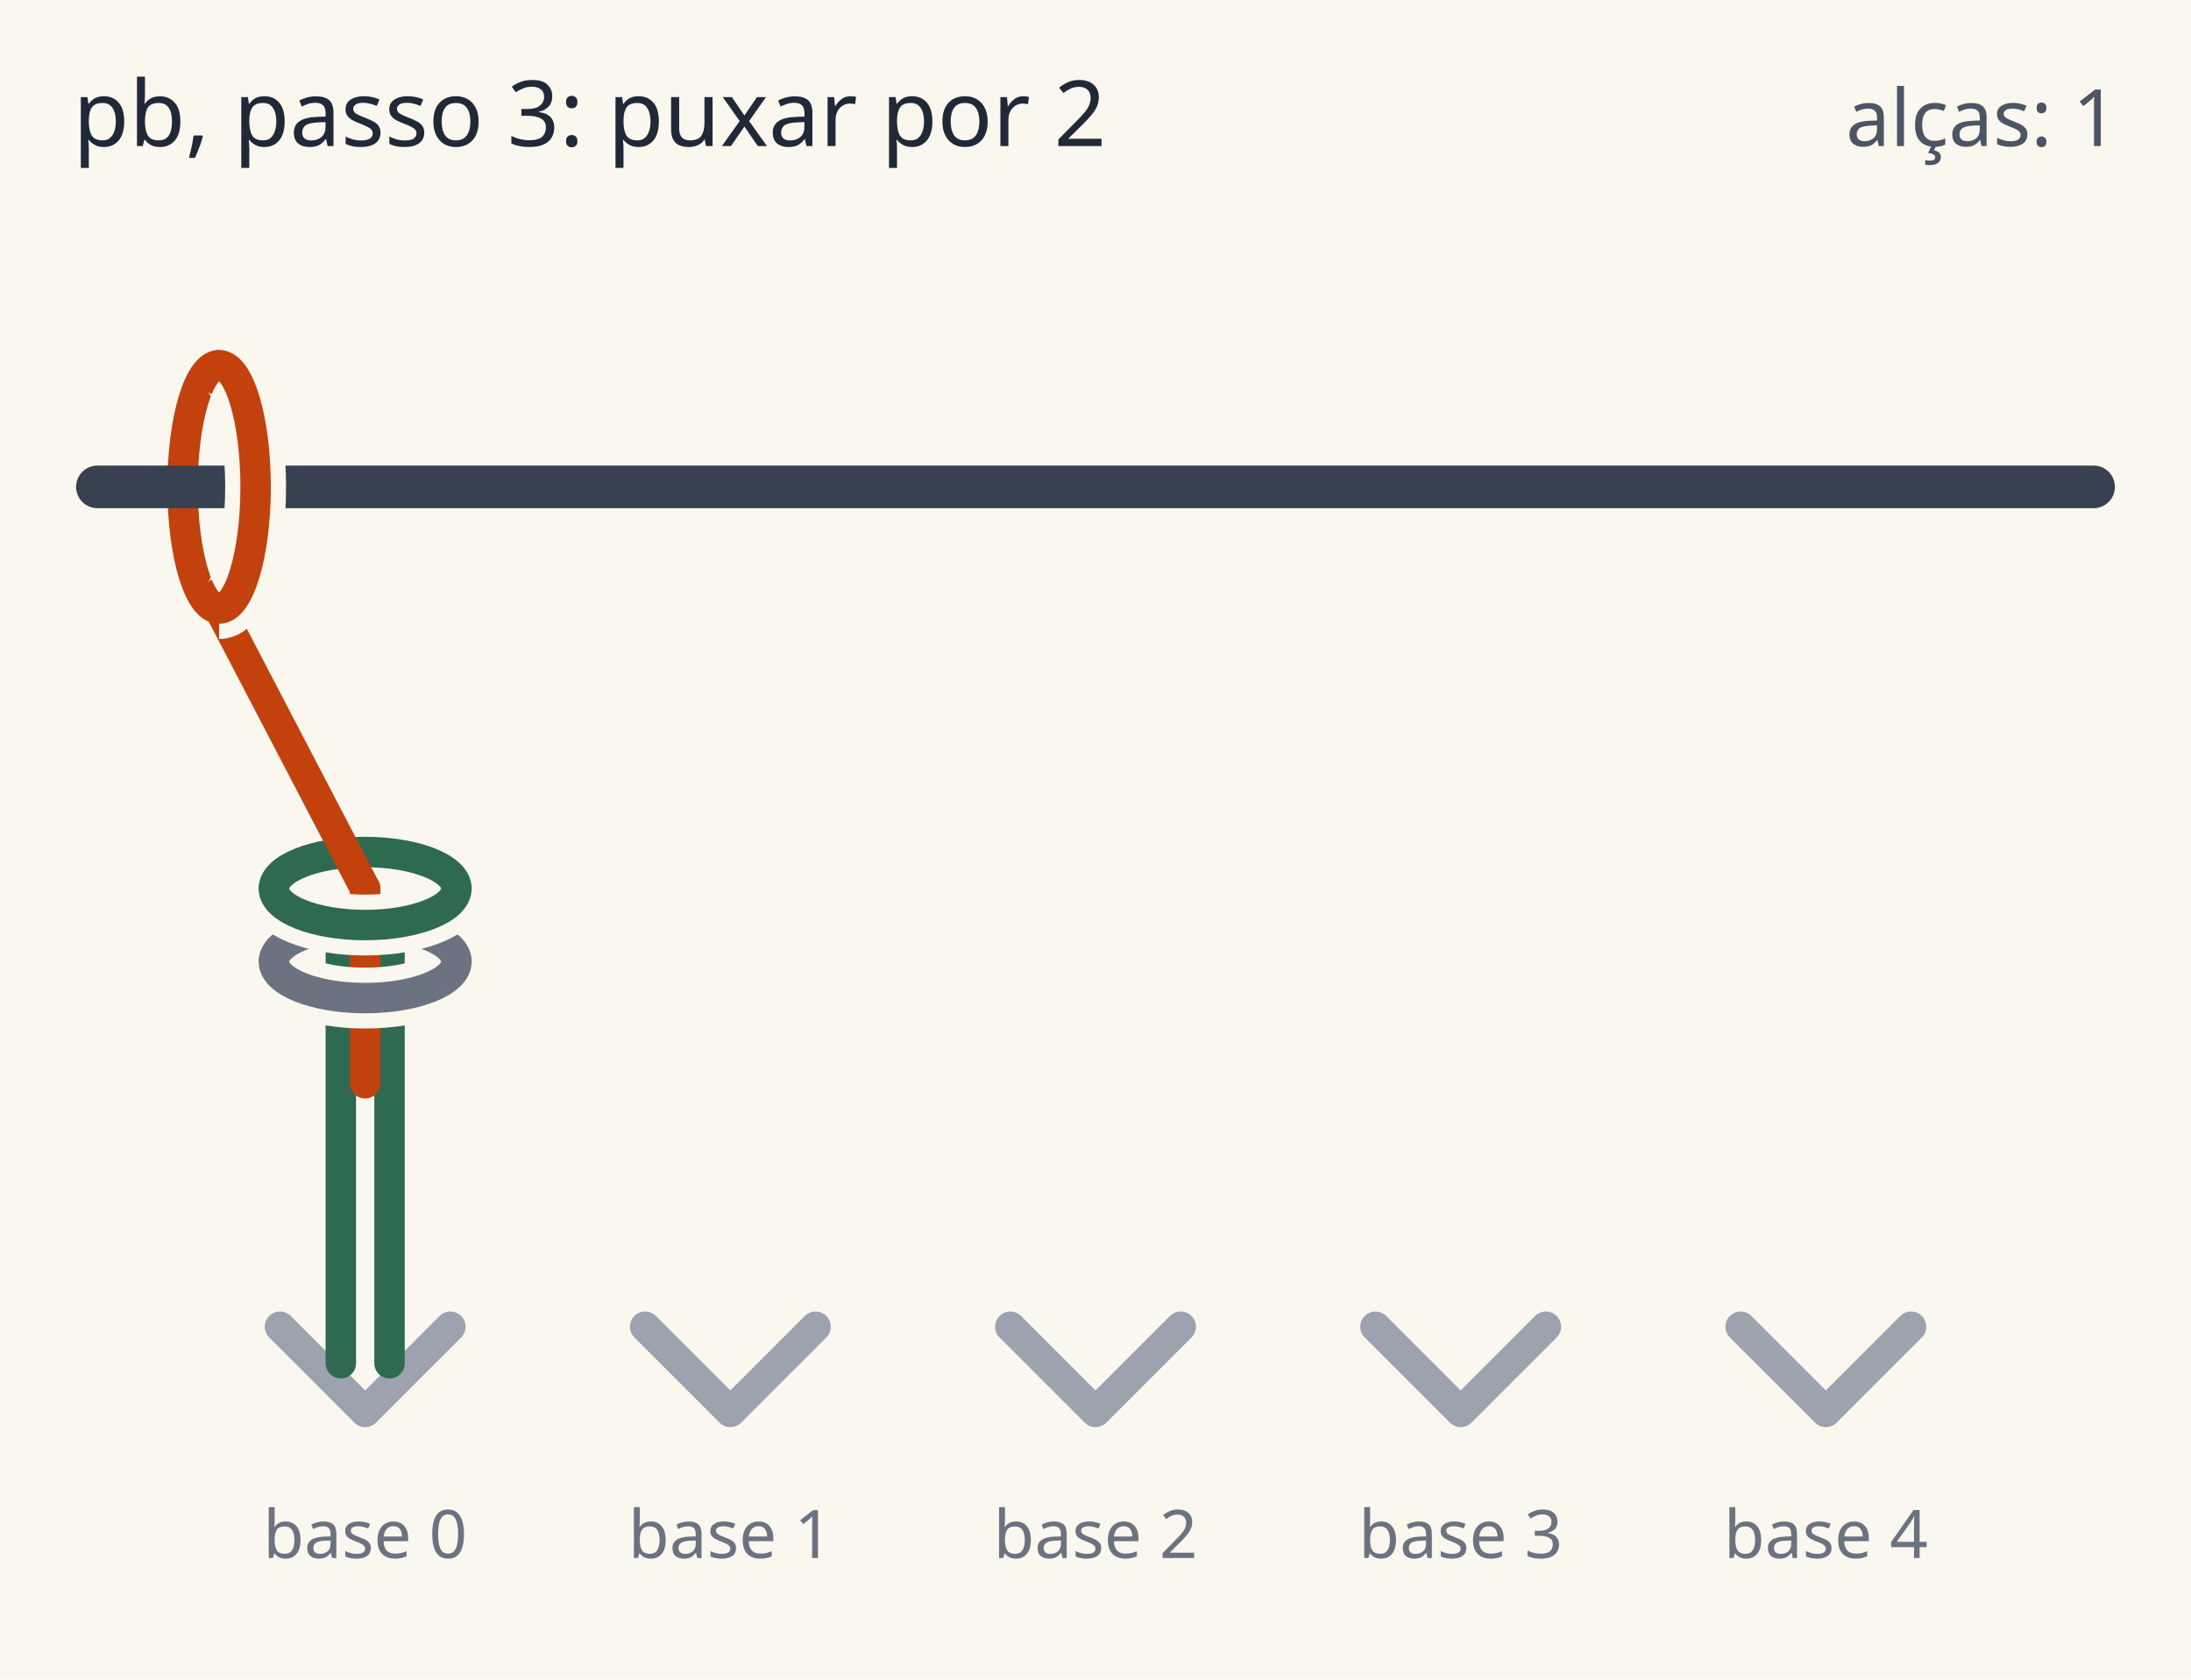
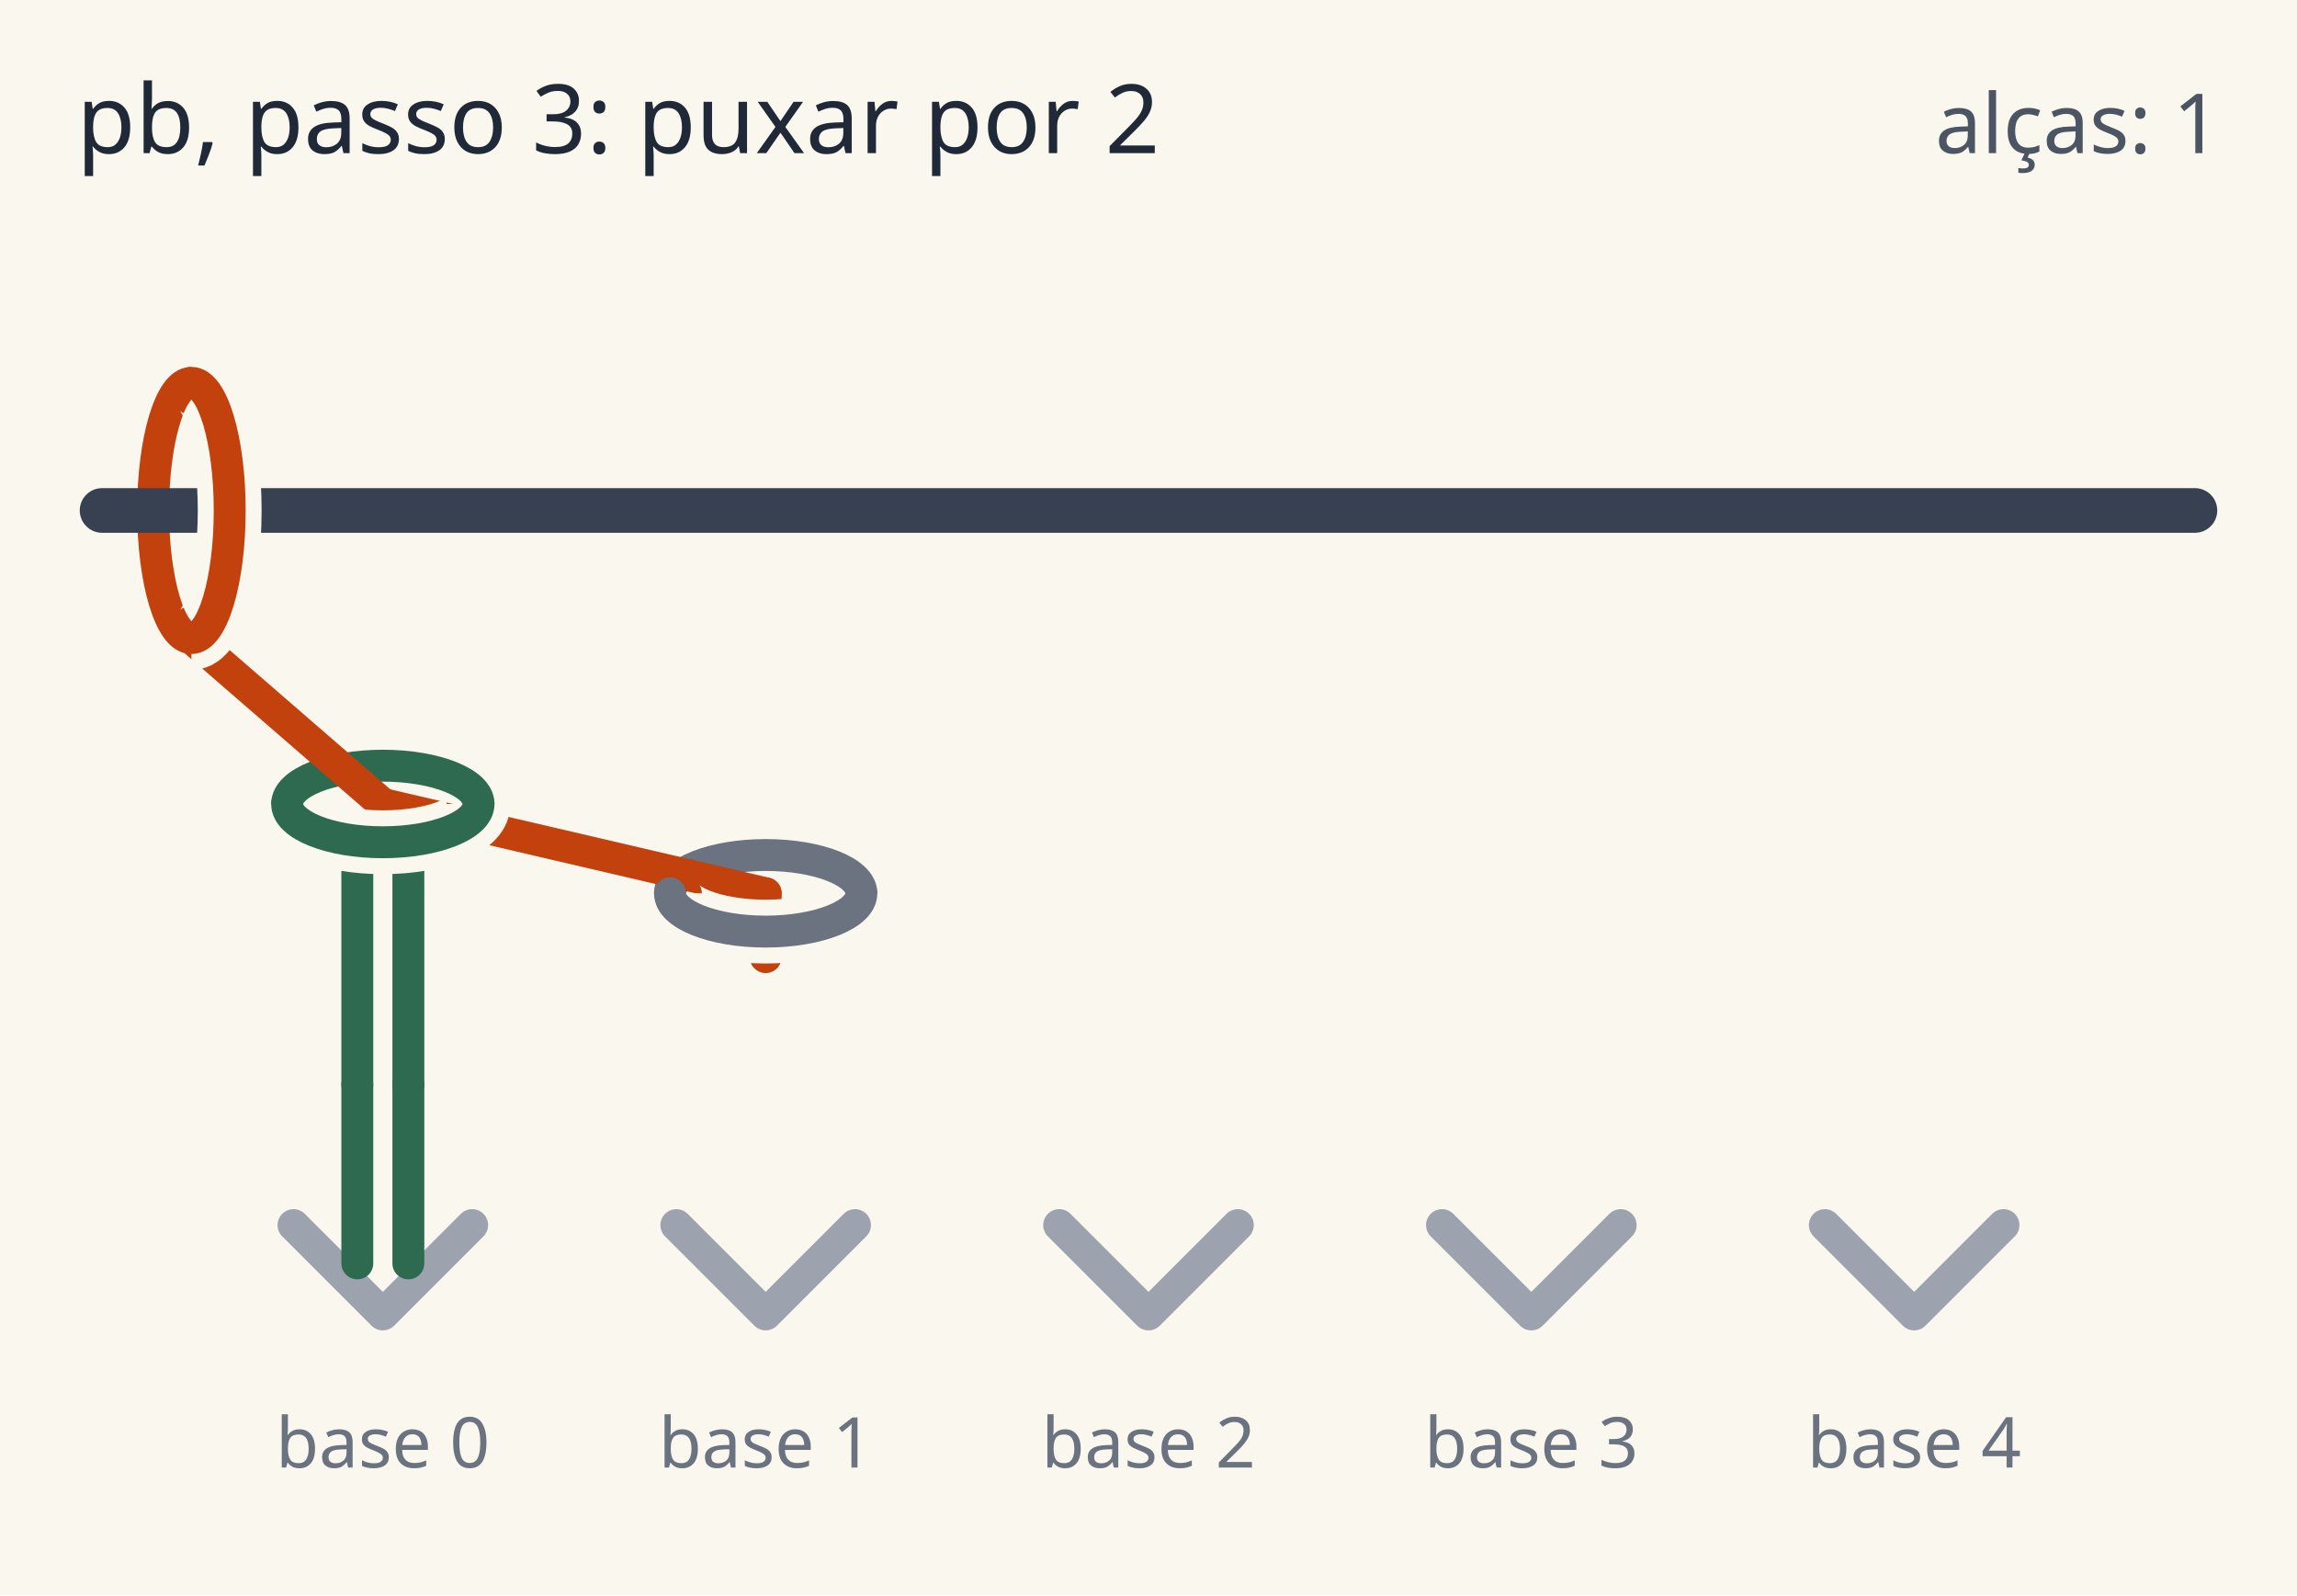
- <svg xmlns="http://www.w3.org/2000/svg" viewBox="0 0 360.0 276.0" width="360.0" height="276.0" font-family="sans-serif">
+ <svg xmlns="http://www.w3.org/2000/svg" viewBox="0 0 360.0 250.0" width="360.0" height="250.0" font-family="sans-serif">
  <rect width="100%" height="100%" fill="#faf7ef" />
  <text x="12" y="24" font-size="15" fill="#1f2937">pb, passo 3: puxar por 2</text>
  <text x="348.0" y="24" font-size="13" text-anchor="end" fill="#4b5563">alças: 1</text>
-   <path data-base-top="0" d="M 46.0 218.0 L 60.0 232.0 L 74.0 218.0" fill="none" stroke="#9ca3af" stroke-width="5" stroke-linecap="round" stroke-linejoin="round" />
-   <text x="60.0" y="256.0" font-size="11" text-anchor="middle" fill="#6b7280">base 0</text>
-   <path data-base-top="1" d="M 106.0 218.0 L 120.0 232.0 L 134.0 218.0" fill="none" stroke="#9ca3af" stroke-width="5" stroke-linecap="round" stroke-linejoin="round" />
-   <text x="120.0" y="256.0" font-size="11" text-anchor="middle" fill="#6b7280">base 1</text>
-   <path data-base-top="2" d="M 166.0 218.0 L 180.0 232.0 L 194.0 218.0" fill="none" stroke="#9ca3af" stroke-width="5" stroke-linecap="round" stroke-linejoin="round" />
-   <text x="180.0" y="256.0" font-size="11" text-anchor="middle" fill="#6b7280">base 2</text>
-   <path data-base-top="3" d="M 226.0 218.0 L 240.0 232.0 L 254.0 218.0" fill="none" stroke="#9ca3af" stroke-width="5" stroke-linecap="round" stroke-linejoin="round" />
-   <text x="240.0" y="256.0" font-size="11" text-anchor="middle" fill="#6b7280">base 3</text>
-   <path data-base-top="4" d="M 286.0 218.0 L 300.0 232.0 L 314.0 218.0" fill="none" stroke="#9ca3af" stroke-width="5" stroke-linecap="round" stroke-linejoin="round" />
-   <text x="300.0" y="256.0" font-size="11" text-anchor="middle" fill="#6b7280">base 4</text>
-   <line data-leg="1" data-base="0" data-side="l" x1="56.0" y1="152.0" x2="56.0" y2="224.0" stroke="#2d6a4f" stroke-width="5" stroke-linecap="round" />
-   <line data-leg="1" data-base="0" data-side="r" x1="64.0" y1="152.0" x2="64.0" y2="224.0" stroke="#2d6a4f" stroke-width="5" stroke-linecap="round" />
-   <path data-loop="0" data-kind="initial" data-on-hook="0" data-part="back" d="M 45.0 158.0 A 15 6 0 0 1 75.0 158.0" fill="none" stroke="#6b7280" stroke-width="5" stroke-linecap="round" />
-   <path data-loop="1" data-kind="pulled" data-on-hook="0" data-part="back" d="M 45.0 146.0 A 15 6 0 0 1 75.0 146.0" fill="none" stroke="#2d6a4f" stroke-width="5" stroke-linecap="round" />
-   <path data-loop="2" data-kind="yo" data-on-hook="1" data-part="back" d="M 36.0 60.0 A 6 20 0 0 0 36.0 100.0" fill="none" stroke="#c2410c" stroke-width="5" stroke-linecap="round" />
+   <path data-base-top="0" d="M 46.0 192.0 L 60.0 206.0 L 74.0 192.0" fill="none" stroke="#9ca3af" stroke-width="5" stroke-linecap="round" stroke-linejoin="round" />
+   <text x="60.0" y="230.0" font-size="11" text-anchor="middle" fill="#6b7280">base 0</text>
+   <path data-base-top="1" d="M 106.0 192.0 L 120.0 206.0 L 134.0 192.0" fill="none" stroke="#9ca3af" stroke-width="5" stroke-linecap="round" stroke-linejoin="round" />
+   <text x="120.0" y="230.0" font-size="11" text-anchor="middle" fill="#6b7280">base 1</text>
+   <path data-base-top="2" d="M 166.0 192.0 L 180.0 206.0 L 194.0 192.0" fill="none" stroke="#9ca3af" stroke-width="5" stroke-linecap="round" stroke-linejoin="round" />
+   <text x="180.0" y="230.0" font-size="11" text-anchor="middle" fill="#6b7280">base 2</text>
+   <path data-base-top="3" d="M 226.0 192.0 L 240.0 206.0 L 254.0 192.0" fill="none" stroke="#9ca3af" stroke-width="5" stroke-linecap="round" stroke-linejoin="round" />
+   <text x="240.0" y="230.0" font-size="11" text-anchor="middle" fill="#6b7280">base 3</text>
+   <path data-base-top="4" d="M 286.0 192.0 L 300.0 206.0 L 314.0 192.0" fill="none" stroke="#9ca3af" stroke-width="5" stroke-linecap="round" stroke-linejoin="round" />
+   <text x="300.0" y="230.0" font-size="11" text-anchor="middle" fill="#6b7280">base 4</text>
+   <line data-leg="1" data-base="0" data-side="l" data-seg="v" x1="56.0" y1="132.0" x2="56.0" y2="170.0" stroke="#2d6a4f" stroke-width="5" stroke-linecap="round" />
+   <line data-leg="1" data-base="0" data-side="l" data-seg="d" x1="56.0" y1="170.0" x2="56.0" y2="198.0" stroke="#2d6a4f" stroke-width="5" stroke-linecap="round" />
+   <line data-leg="1" data-base="0" data-side="r" data-seg="v" x1="64.0" y1="132.0" x2="64.0" y2="170.0" stroke="#2d6a4f" stroke-width="5" stroke-linecap="round" />
+   <line data-leg="1" data-base="0" data-side="r" data-seg="d" x1="64.0" y1="170.0" x2="64.0" y2="198.0" stroke="#2d6a4f" stroke-width="5" stroke-linecap="round" />
+   <path data-loop="0" data-kind="initial" data-on-hook="0" data-part="back" d="M 105.0 140.0 A 15 6 0 0 1 135.0 140.0" fill="none" stroke="#6b7280" stroke-width="5" stroke-linecap="round" />
+   <path data-loop="1" data-kind="pulled" data-on-hook="0" data-part="back" d="M 45.0 126.0 A 15 6 0 0 1 75.0 126.0" fill="none" stroke="#2d6a4f" stroke-width="5" stroke-linecap="round" />
+   <path data-loop="2" data-kind="yo" data-on-hook="1" data-part="back" d="M 30.0 60.0 A 6 20 0 0 0 30.0 100.0" fill="none" stroke="#c2410c" stroke-width="5" stroke-linecap="round" />
  <line data-hook="1" x1="16" y1="80" x2="344.0" y2="80" stroke="#374151" stroke-width="7" stroke-linecap="round" />
-   <line data-strand="2" data-through="1" x1="36.0" y1="100.0" x2="60.0" y2="146.0" stroke="#c2410c" stroke-width="5" stroke-linecap="round" />
-   <line data-strand="2" data-through="0" x1="60.0" y1="146.0" x2="60.0" y2="158.0" stroke="#c2410c" stroke-width="5" stroke-linecap="round" />
-   <line data-strand="2" data-tail="1" x1="60.0" y1="158.0" x2="60.0" y2="178.0" stroke="#c2410c" stroke-width="5" stroke-linecap="round" />
-   <path d="M 45.0 158.0 A 15 6 0 0 0 75.0 158.0" fill="none" stroke="#faf7ef" stroke-width="10" stroke-linecap="butt" />
-   <path data-loop="0" data-kind="initial" data-on-hook="0" data-part="front" d="M 45.0 158.0 A 15 6 0 0 0 75.0 158.0" fill="none" stroke="#6b7280" stroke-width="5" stroke-linecap="round" />
-   <path d="M 45.0 146.0 A 15 6 0 0 0 75.0 146.0" fill="none" stroke="#faf7ef" stroke-width="10" stroke-linecap="butt" />
-   <path data-loop="1" data-kind="pulled" data-on-hook="0" data-part="front" d="M 45.0 146.0 A 15 6 0 0 0 75.0 146.0" fill="none" stroke="#2d6a4f" stroke-width="5" stroke-linecap="round" />
-   <path d="M 36.0 60.0 A 6 20 0 0 1 36.0 100.0" fill="none" stroke="#faf7ef" stroke-width="10" stroke-linecap="butt" />
-   <path data-loop="2" data-kind="yo" data-on-hook="1" data-part="front" d="M 36.0 60.0 A 6 20 0 0 1 36.0 100.0" fill="none" stroke="#c2410c" stroke-width="5" stroke-linecap="round" />
+   <line data-strand="2" data-draw="1" data-through="1" x1="30.0" y1="100.0" x2="60.0" y2="126.0" stroke="#c2410c" stroke-width="5" stroke-linecap="round" />
+   <line data-strand="2" data-draw="1" data-through="0" x1="60.0" y1="126.0" x2="120.0" y2="140.0" stroke="#c2410c" stroke-width="5" stroke-linecap="round" />
+   <line data-strand="2" data-draw="1" data-exit="1" x1="120.0" y1="140.0" x2="120.0" y2="150.0" stroke="#c2410c" stroke-width="5" stroke-linecap="round" />
+   <path d="M 105.0 140.0 A 15 6 0 0 0 135.0 140.0" fill="none" stroke="#faf7ef" stroke-width="10" stroke-linecap="butt" />
+   <path data-loop="0" data-kind="initial" data-on-hook="0" data-part="front" d="M 105.0 140.0 A 15 6 0 0 0 135.0 140.0" fill="none" stroke="#6b7280" stroke-width="5" stroke-linecap="round" />
+   <path d="M 45.0 126.0 A 15 6 0 0 0 75.0 126.0" fill="none" stroke="#faf7ef" stroke-width="10" stroke-linecap="butt" />
+   <path data-loop="1" data-kind="pulled" data-on-hook="0" data-part="front" d="M 45.0 126.0 A 15 6 0 0 0 75.0 126.0" fill="none" stroke="#2d6a4f" stroke-width="5" stroke-linecap="round" />
+   <path d="M 30.0 60.0 A 6 20 0 0 1 30.0 100.0" fill="none" stroke="#faf7ef" stroke-width="10" stroke-linecap="butt" />
+   <path data-loop="2" data-kind="yo" data-on-hook="1" data-part="front" d="M 30.0 60.0 A 6 20 0 0 1 30.0 100.0" fill="none" stroke="#c2410c" stroke-width="5" stroke-linecap="round" />
</svg>
